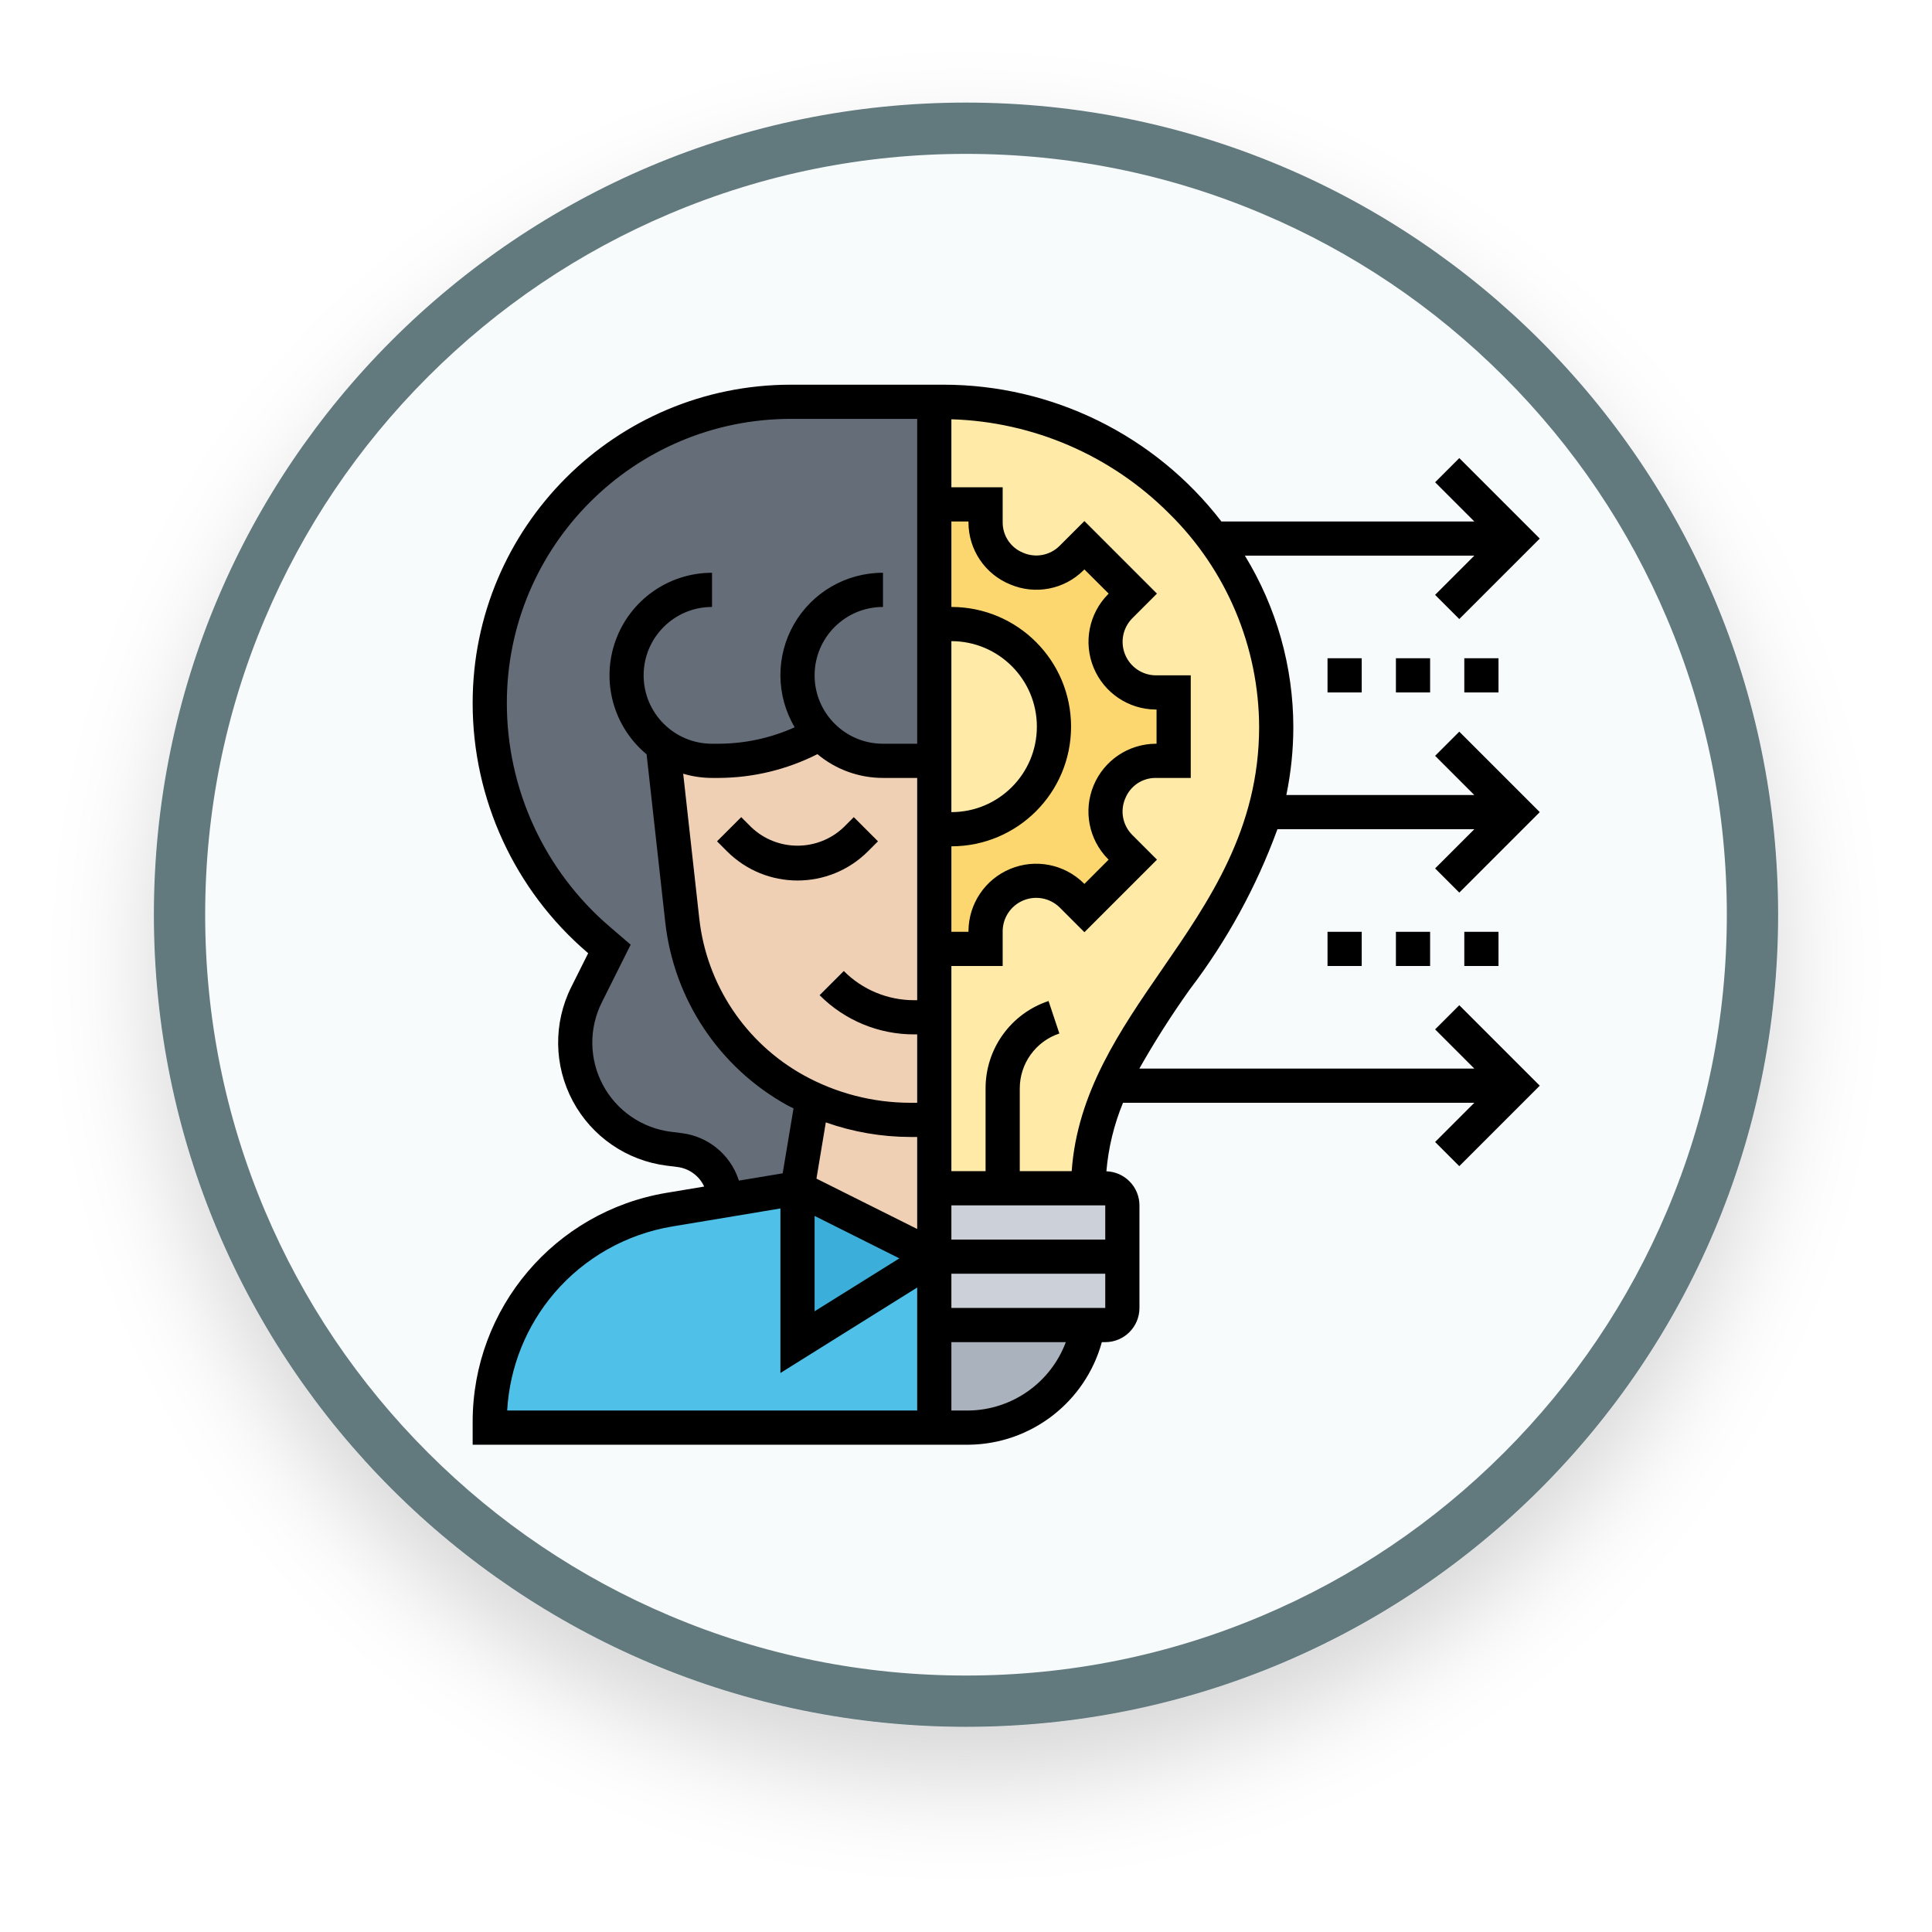
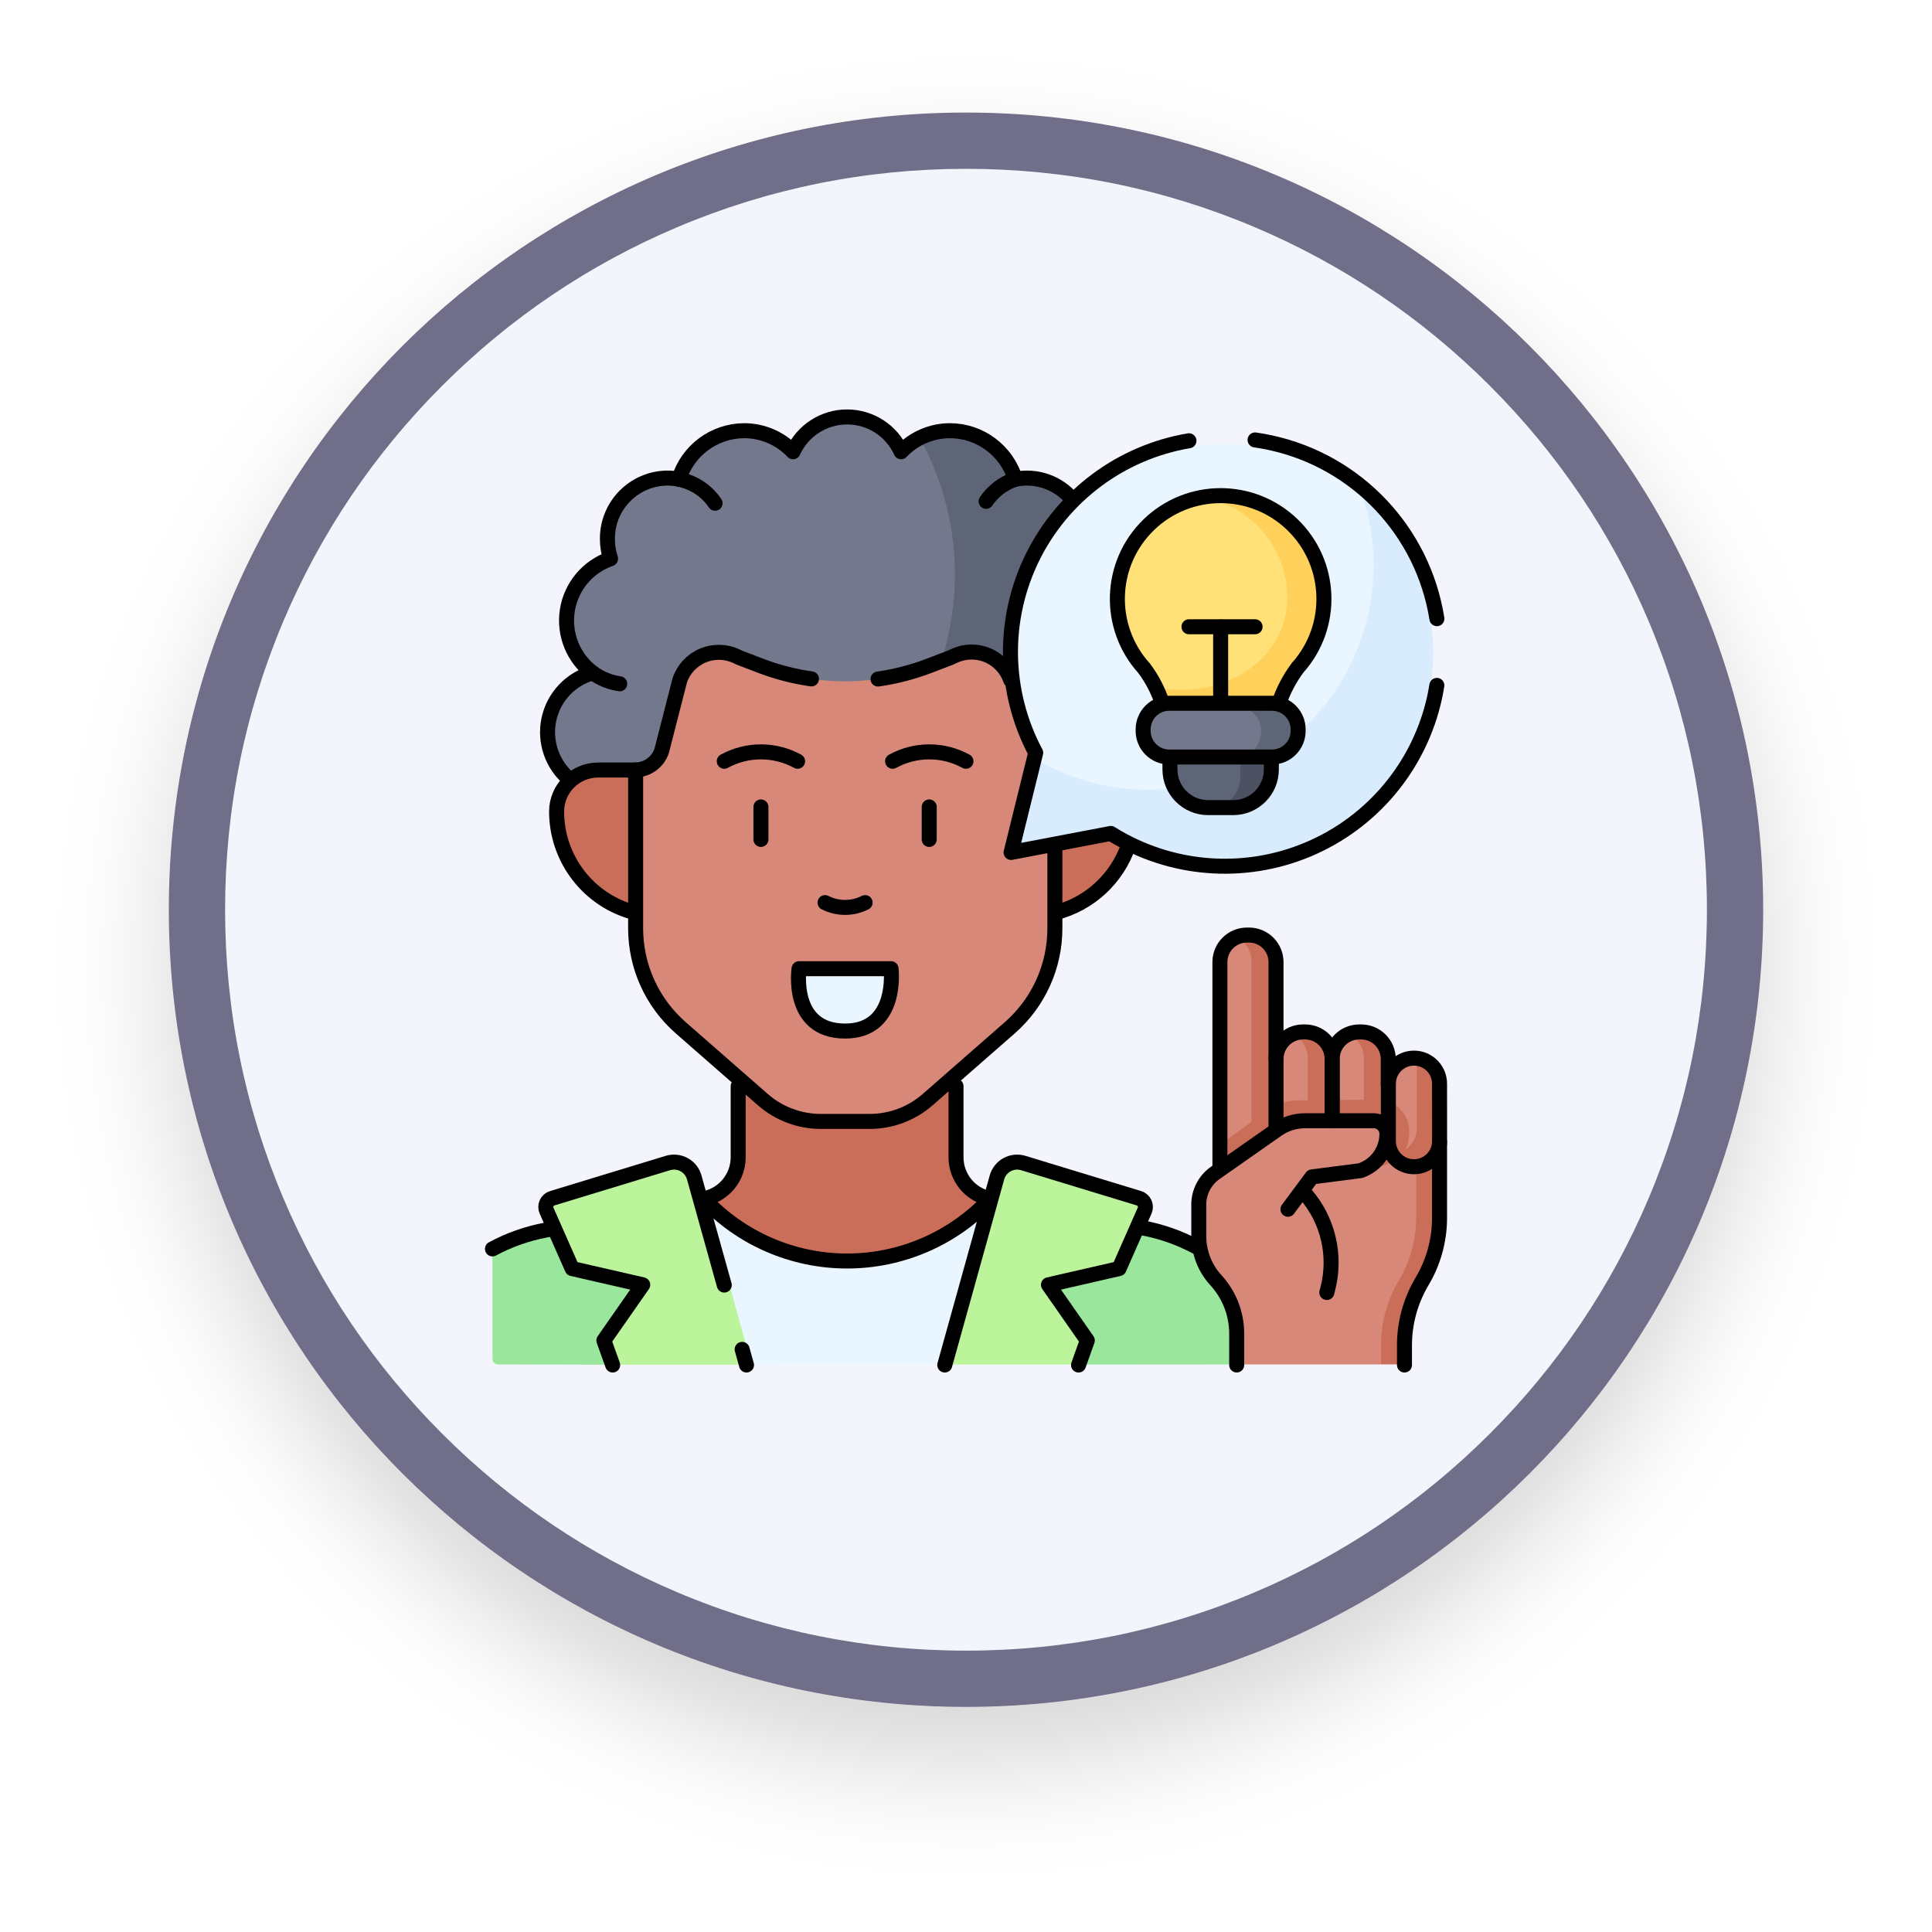
- <svg xmlns="http://www.w3.org/2000/svg" width="113" height="113" viewBox="0 0 113 113">
+ <svg xmlns="http://www.w3.org/2000/svg" width="103" height="103" viewBox="0 0 103 103">
  <defs>
-     <filter id="Path_982547" x="0" y="0" width="113" height="113" filterUnits="userSpaceOnUse">
+     <filter id="Path_978624" x="0" y="0" width="103" height="103" filterUnits="userSpaceOnUse">
      <feOffset dy="3" input="SourceAlpha" />
      <feGaussianBlur stdDeviation="3" result="blur" />
      <feFlood flood-opacity="0.161" />
      <feComposite operator="in" in2="blur" />
      <feComposite in="SourceGraphic" />
    </filter>
  </defs>
-   <g id="Group_1203550" data-name="Group 1203550" transform="translate(-744.148 -4232.648)">
-     <g id="Group_1203110" data-name="Group 1203110">
-       <g id="Group_1202633" data-name="Group 1202633" transform="translate(753.148 4238.648)">
-         <g id="Group_1172010" data-name="Group 1172010">
-           <g id="Group_1171046" data-name="Group 1171046">
-             <g id="Group_1148525" data-name="Group 1148525">
-               <g transform="matrix(1, 0, 0, 1, -9, -6)" filter="url(#Path_982547)">
-                 <g id="Path_982547-2" data-name="Path 982547" transform="translate(9 6)" fill="#f7fbfc">
-                   <path d="M 47.5 93.5 C 41.289 93.5 35.265 92.284 29.595 89.886 C 24.118 87.569 19.198 84.252 14.973 80.027 C 10.748 75.802 7.431 70.882 5.114 65.405 C 2.716 59.735 1.5 53.711 1.5 47.5 C 1.5 41.289 2.716 35.265 5.114 29.595 C 7.431 24.118 10.748 19.198 14.973 14.973 C 19.198 10.748 24.118 7.431 29.595 5.114 C 35.265 2.716 41.289 1.5 47.5 1.5 C 53.711 1.5 59.735 2.716 65.405 5.114 C 70.882 7.431 75.802 10.748 80.027 14.973 C 84.252 19.198 87.569 24.118 89.886 29.595 C 92.284 35.265 93.5 41.289 93.5 47.5 C 93.5 53.711 92.284 59.735 89.886 65.405 C 87.569 70.882 84.252 75.802 80.027 80.027 C 75.802 84.252 70.882 87.569 65.405 89.886 C 59.735 92.284 53.711 93.5 47.5 93.5 Z" stroke="none" />
-                   <path d="M 47.5 3 C 41.491 3 35.664 4.176 30.18 6.496 C 24.881 8.737 20.122 11.946 16.034 16.034 C 11.946 20.122 8.737 24.881 6.496 30.18 C 4.176 35.664 3 41.491 3 47.5 C 3 53.509 4.176 59.336 6.496 64.82 C 8.737 70.119 11.946 74.878 16.034 78.966 C 20.122 83.054 24.881 86.263 30.18 88.504 C 35.664 90.824 41.491 92 47.5 92 C 53.509 92 59.336 90.824 64.82 88.504 C 70.119 86.263 74.878 83.054 78.966 78.966 C 83.054 74.878 86.263 70.119 88.504 64.82 C 90.824 59.336 92 53.509 92 47.5 C 92 41.491 90.824 35.664 88.504 30.18 C 86.263 24.881 83.054 20.122 78.966 16.034 C 74.878 11.946 70.119 8.737 64.82 6.496 C 59.336 4.176 53.509 3 47.5 3 M 47.5 0 C 73.734 0 95 21.266 95 47.5 C 95 73.734 73.734 95 47.5 95 C 21.266 95 0 73.734 0 47.5 C 0 21.266 21.266 0 47.5 0 Z" stroke="none" fill="#62797e" />
+   <g id="Group_1204677" data-name="Group 1204677" transform="translate(-192 -3894)">
+     <g id="Group_1203996" data-name="Group 1203996" transform="translate(21 1028)">
+       <g id="Group_1176881" data-name="Group 1176881">
+         <g id="Group_1175148" data-name="Group 1175148" transform="translate(0 1580)">
+           <g id="Group_1173798" data-name="Group 1173798" transform="translate(-3 -3520)">
+             <g id="Group_1171925" data-name="Group 1171925" transform="translate(-22 -2246)">
+               <g id="Group_1164524" data-name="Group 1164524" transform="translate(205 7058)">
+                 <g id="Group_1144123" data-name="Group 1144123">
+                   <g transform="matrix(1, 0, 0, 1, -9, -6)" filter="url(#Path_978624)">
+                     <g id="Path_978624-2" data-name="Path 978624" transform="translate(9 6)" fill="#f4f4fd">
+                       <path d="M 42.5 83.5 C 36.964 83.5 31.595 82.416 26.541 80.279 C 21.659 78.214 17.274 75.257 13.509 71.491 C 9.743 67.726 6.786 63.341 4.721 58.459 C 2.584 53.405 1.5 48.036 1.5 42.5 C 1.5 36.964 2.584 31.595 4.721 26.541 C 6.786 21.659 9.743 17.274 13.509 13.509 C 17.274 9.743 21.659 6.786 26.541 4.721 C 31.595 2.584 36.964 1.5 42.5 1.5 C 48.036 1.5 53.405 2.584 58.459 4.721 C 63.341 6.786 67.726 9.743 71.491 13.509 C 75.257 17.274 78.214 21.659 80.279 26.541 C 82.416 31.595 83.5 36.964 83.5 42.5 C 83.5 48.036 82.416 53.405 80.279 58.459 C 78.214 63.341 75.257 67.726 71.491 71.491 C 67.726 75.257 63.341 78.214 58.459 80.279 C 53.405 82.416 48.036 83.5 42.5 83.5 Z" stroke="none" />
+                       <path d="M 42.5 3 C 37.166 3 31.994 4.044 27.126 6.103 C 22.422 8.092 18.198 10.941 14.569 14.569 C 10.941 18.198 8.092 22.422 6.103 27.126 C 4.044 31.994 3 37.166 3 42.5 C 3 47.834 4.044 53.006 6.103 57.874 C 8.092 62.578 10.941 66.802 14.569 70.431 C 18.198 74.059 22.422 76.908 27.126 78.897 C 31.994 80.956 37.166 82 42.5 82 C 47.834 82 53.006 80.956 57.874 78.897 C 62.578 76.908 66.802 74.059 70.431 70.431 C 74.059 66.802 76.908 62.578 78.897 57.874 C 80.956 53.006 82 47.834 82 42.5 C 82 37.166 80.956 31.994 78.897 27.126 C 76.908 22.422 74.059 18.198 70.431 14.569 C 66.802 10.941 62.578 8.092 57.874 6.103 C 53.006 4.044 47.834 3 42.5 3 M 42.5 0 C 65.972 0 85 19.028 85 42.5 C 85 65.972 65.972 85 42.5 85 C 19.028 85 0 65.972 0 42.5 C 0 19.028 19.028 0 42.5 0 Z" stroke="none" fill="#6f6e88" />
+                     </g>
+                   </g>
                </g>
              </g>
            </g>
          </g>
        </g>
      </g>
-       <g id="initiative_2464153" transform="translate(770.793 4254.148)">
-         <g id="Group_1203108" data-name="Group 1203108">
-           <g id="Group_1203098" data-name="Group 1203098">
-             <path id="Path_1043707" data-name="Path 1043707" d="M28,8V23H25a5.022,5.022,0,0,1-3.54-1.46,1.538,1.538,0,0,1-.12-.13A11.886,11.886,0,0,1,15.39,23H15a5.029,5.029,0,0,1-2.88-.91l1.14,10.25a12.961,12.961,0,0,0,6.59,9.91q.495.27,1.02.51L20,48l-4.11.69v-.01l-.29-.89a3,3,0,0,0-2.48-2.02l-.64-.08a6.261,6.261,0,0,1-4.82-9.01L9,34l-.63-.54A18.262,18.262,0,0,1,2,19.62,17.607,17.607,0,0,1,19.61,2H28Z" fill="#656d78" />
+       <g id="inspire-idea_14781822_1_" data-name="inspire-idea_14781822 (1)" transform="translate(189.504 2880.729)">
+         <g id="Group_1173811" data-name="Group 1173811" transform="translate(7.75 7.5)">
+           <path id="Path_1030754" data-name="Path 1030754" d="M118.589,345.38v-3.7a2.249,2.249,0,0,0,1.828-2.209v-6.359h11.614v6.359a2.249,2.249,0,0,0,1.828,2.209l.316,3.185Z" transform="translate(-107.317 -300.001)" fill="#ca6e59" />
+           <path id="Path_1030755" data-name="Path 1030755" d="M60.179,17.509c0,7.317-3.938,16.009-13.962,13.134l-8.364-3.8a3.3,3.3,0,0,1-.218-4.884l.844-.233.584-.581a3.49,3.49,0,0,1,.7-5.987.308.308,0,0,0,.18-.358,3.313,3.313,0,0,1-.093-.78,3.225,3.225,0,0,1,3.189-3.258,3.192,3.192,0,0,1,.62.062,1.514,1.514,0,0,1,.241-.244,1.288,1.288,0,0,0,.535-1.124A3.594,3.594,0,0,1,49.471,9.1a.3.3,0,0,0,.455-.073,3.155,3.155,0,0,1,5.4,0,.3.3,0,0,0,.456.073A3.582,3.582,0,0,1,56.5,8.62C60.179,9.736,60.179,14.869,60.179,17.509Z" transform="translate(-33.72 -7.5)" fill="#73788c" />
+           <path id="Path_1030756" data-name="Path 1030756" d="M153.016,30.766a3.278,3.278,0,0,1-1.193,2.54l-9.566,5.2h-8.552l-3.065-1.394a15.027,15.027,0,0,0,10.281-22.023,3.56,3.56,0,0,1,1.619-.387,3.609,3.609,0,0,1,2.7,1.219l.168.821.608.547a3.19,3.19,0,0,1,.619-.062,3.225,3.225,0,0,1,3.19,3.258,3.331,3.331,0,0,1-.168,1.042,3.486,3.486,0,0,1,.955,6.082A3.248,3.248,0,0,1,153.016,30.766Z" transform="translate(-118.143 -13.968)" fill="#5e6577" />
+           <path id="Path_1030757" data-name="Path 1030757" d="M67.919,200.17a5.568,5.568,0,0,0,4.241-5.407h0a2.214,2.214,0,0,0-2.214-2.214H67.919l-22.3,0H43.589a2.214,2.214,0,0,0-2.214,2.214h0a5.568,5.568,0,0,0,4.241,5.407Z" transform="translate(-37.955 -173.73)" fill="#ca6e59" />
+           <path id="Path_1030758" data-name="Path 1030758" d="M99.84,130.95a2.2,2.2,0,0,1,2.877.948,8.841,8.841,0,0,0,.738,1.121l.481.64c.2.594.657,3.368,1.285,3.368v8.447a7.046,7.046,0,0,1-2.407,5.3l-4.376,3.83a4.7,4.7,0,0,1-3.093,1.161h-2.6a4.7,4.7,0,0,1-3.093-1.161l-4.376-3.83a7.046,7.046,0,0,1-2.407-5.3v-8.447A1.5,1.5,0,0,0,84.265,136l.964-3.76a2.2,2.2,0,0,1,3.034-1.273l.141.067,1.134.434a12.551,12.551,0,0,0,8.982,0l1.134-.434Z" transform="translate(-75.235 -118.206)" fill="#d78878" />
+           <path id="Path_1030759" data-name="Path 1030759" d="M170.647,300.083c-2.413,0-2.52-2.227-2.48-3.035a.3.3,0,0,1,.3-.288h4.342a.3.3,0,0,1,.3.3C173.14,297.87,172.981,300.083,170.647,300.083Z" transform="translate(-151.849 -267.344)" fill="#eaf6ff" />
+           <path id="Path_1030760" data-name="Path 1030760" d="M14.438,439.682l-6.383-.015a.3.3,0,0,1-.305-.3v-5.668a.306.306,0,0,1,.164-.272,9.864,9.864,0,0,1,2.659-.915l.735-.147,6.487,2.406Z" transform="translate(-7.75 -389.154)" fill="#9be69d" />
+           <path id="Path_1030761" data-name="Path 1030761" d="M297.81,435.218l-2.462,4.018-8.5.006-3.075-5.386c.034-.035,6.217-1.976,6.217-1.976l.42.08a9.867,9.867,0,0,1,2.779.978Z" transform="translate(-255.702 -388.722)" fill="#9be69d" />
+           <path id="Path_1030762" data-name="Path 1030762" d="M122.1,418.39l.929,4.666-3.357,4.064-10.195.012-3.867-4.263,1.442-4.456A10.442,10.442,0,0,0,122.1,418.39Z" transform="translate(-95.655 -376.604)" fill="#eaf6ff" />
+           <path id="Path_1030763" data-name="Path 1030763" d="M49.151,408.927l-2.777-9.985a1.118,1.118,0,0,0-1.4-.77L38.8,400.054a.484.484,0,0,0-.3.66l1.3,2.949a.305.305,0,0,0,.211.174l3.173.728a.305.305,0,0,1,.182.472L41.643,407.5a.305.305,0,0,0-.037.278l.415,1.146Z" transform="translate(-35.333 -358.399)" fill="#bbf49b" />
+           <path id="Path_1030764" data-name="Path 1030764" d="M243.879,408.71l2.78-10a1.117,1.117,0,0,1,1.4-.769l6.173,1.88a.485.485,0,0,1,.3.66l-1.3,2.949a.3.3,0,0,1-.211.174l-3.173.728a.305.305,0,0,0-.182.472l1.722,2.468a.3.3,0,0,1,.037.277l-.416,1.16Z" transform="translate(-219.866 -358.194)" fill="#bbf49b" />
+           <g id="Group_1173808" data-name="Group 1173808" transform="translate(37.646 27.587)">
+             <path id="Path_1030765" data-name="Path 1030765" d="M390.017,387.922v3.911a11.913,11.913,0,0,1-.268,2.371,8.328,8.328,0,0,1-.963,1.733c-.616,1.037-.347,2.105-.342,3.311l-.782.5h-7.707v-1.674a4.206,4.206,0,0,0-1.106-2.842,3.482,3.482,0,0,1-.914-2.349V391.2a2.063,2.063,0,0,1,.881-1.69Z" transform="translate(-377.933 -376.822)" fill="#d78878" />
+             <g id="Group_1173807" data-name="Group 1173807" transform="translate(9.406 6.566)">
+               <path id="Path_1030766" data-name="Path 1030766" d="M473.1,344.006v3.878a.813.813,0,0,1-.326.728c-.244.244-1.1-.129-1.474-.126l-.663-.709-.214-2.521.7-.543a1.364,1.364,0,0,1,1.328-1.362C472.9,343.516,473.1,343.747,473.1,344.006Z" transform="translate(-470.425 -343.35)" fill="#d78878" />
+               <path id="Path_1030767" data-name="Path 1030767" d="M481.61,344.7v3.064a1.365,1.365,0,0,1-2.468.8l-.087-.093a1.365,1.365,0,0,0,1.353-1.365V344.05a1.356,1.356,0,0,0-.2-.709h.037A1.364,1.364,0,0,1,481.61,344.7Z" transform="translate(-478.177 -343.34)" fill="#ca6e59" />
+             </g>
+             <path id="Path_1030768" data-name="Path 1030768" d="M476.669,386.87v4.079a6.651,6.651,0,0,1-.936,3.4,6.654,6.654,0,0,0-.935,3.427l0,.719a.305.305,0,0,1-.3.306h-.939l0-1.025a6.665,6.665,0,0,1,.936-3.427,6.65,6.65,0,0,0,.936-3.4v-3.9Z" transform="translate(-463.829 -375.877)" fill="#ca6e59" />
+             <path id="Path_1030769" data-name="Path 1030769" d="M391.4,281.34v11.016c0,.791-1.295,1.438-2.086,1.438l.672-1.8-.93-.884V281.34a1.44,1.44,0,0,1,.848-1.31A1.33,1.33,0,0,1,391.4,281.34Z" transform="translate(-387.921 -279.902)" fill="#d78878" />
+             <path id="Path_1030770" data-name="Path 1030770" d="M417.66,332.161v3.614c0,.583-.946,1.087-1.447,1.312a1.441,1.441,0,0,1-.851-1.312l-.351-.078v-3.412l.351-.124a1.441,1.441,0,0,1,.851-1.311C417.42,331,417.66,331.579,417.66,332.161Z" transform="translate(-411.24 -325.554)" fill="#d78878" />
+             <path id="Path_1030771" data-name="Path 1030771" d="M447.26,332.161v3.833c0,.582-1.052,1.086-1.552,1.311a1.44,1.44,0,0,1-.851-1.311l-.343-.219v-3.459l.343-.155a1.441,1.441,0,0,1,.851-1.311C447.071,331.035,447.26,331.579,447.26,332.161Z" transform="translate(-437.743 -325.554)" fill="#d78878" />
+             <path id="Path_1030772" data-name="Path 1030772" d="M399.537,280.208v10.429a.65.65,0,0,1-1.3,0V280.208a1.442,1.442,0,0,0-.847-1.31,1.416,1.416,0,0,1,.59-.128h.115A1.442,1.442,0,0,1,399.537,280.208Z" transform="translate(-395.415 -278.77)" fill="#ca6e59" />
+             <path id="Path_1030773" data-name="Path 1030773" d="M428.975,331.038v3.614a1.443,1.443,0,0,1-1.438,1.439h-.116a1.4,1.4,0,0,1-.587-.127,1.441,1.441,0,0,0,.851-1.312v-3.614a1.441,1.441,0,0,0-.851-1.311,1.405,1.405,0,0,1,.587-.127h.116A1.442,1.442,0,0,1,428.975,331.038Z" transform="translate(-421.861 -324.431)" fill="#ca6e59" />
+             <path id="Path_1030774" data-name="Path 1030774" d="M458.395,331.038v3.833a1.443,1.443,0,0,1-1.439,1.438h-.115a1.4,1.4,0,0,1-.587-.127,1.44,1.44,0,0,0,.85-1.311v-3.833a1.441,1.441,0,0,0-.85-1.311,1.4,1.4,0,0,1,.587-.127h.115A1.443,1.443,0,0,1,458.395,331.038Z" transform="translate(-448.289 -324.431)" fill="#ca6e59" />
+             <path id="Path_1030775" data-name="Path 1030775" d="M399.148,367.052a3.1,3.1,0,0,1-.066.633c-.267,1.279-2.17,1.438-3.519,1.578a4.3,4.3,0,0,0-2.549-.347c-.806.249-1.313,1.544-1.324,1.536l-2.64-1.381v-1.3l2.549-1.833a2.855,2.855,0,0,1,1.632-.531l4.232-.04A1.687,1.687,0,0,1,399.148,367.052Z" transform="translate(-387.92 -356.56)" fill="#ca6e59" />
+             <path id="Path_1030776" data-name="Path 1030776" d="M390.472,380.9l1.2-1.62a.305.305,0,0,1,.208-.121l2.6-.315a2.065,2.065,0,0,0,1.423-1.981.7.7,0,0,0-.7-.68h-3.829a2.584,2.584,0,0,0-1.483.467l-3.3,2.312Z" transform="translate(-385.714 -366.273)" fill="#d78878" />
          </g>
-           <g id="Group_1203099" data-name="Group 1203099">
-             <path id="Path_1043708" data-name="Path 1043708" d="M28,56v6H2v-.35a12.639,12.639,0,0,1,.78-4.36,12.418,12.418,0,0,1,2.25-3.82,12.554,12.554,0,0,1,7.48-4.22l3.38-.56L20,48v9l8-5Z" fill="#4fc1e9" />
-           </g>
-           <g id="Group_1203100" data-name="Group 1203100">
-             <path id="Path_1043709" data-name="Path 1043709" d="M28,52l-8,5V48Z" fill="#3bafda" />
-           </g>
-           <g id="Group_1203101" data-name="Group 1203101">
-             <path id="Path_1043710" data-name="Path 1043710" d="M28,48v4l-8-4,.87-5.24A13.8,13.8,0,0,0,26.6,44H28Z" fill="#f0d0b4" />
-           </g>
-           <g id="Group_1203102" data-name="Group 1203102">
-             <path id="Path_1043711" data-name="Path 1043711" d="M28,38v6H26.6a13.8,13.8,0,0,1-5.73-1.24q-.525-.24-1.02-.51a12.961,12.961,0,0,1-6.59-9.91L12.12,22.09A5.029,5.029,0,0,0,15,23h.39a11.886,11.886,0,0,0,5.95-1.59,1.538,1.538,0,0,0,.12.13A5.022,5.022,0,0,0,25,23h3V38Z" fill="#f0d0b4" />
-           </g>
-           <g id="Group_1203103" data-name="Group 1203103">
-             <path id="Path_1043712" data-name="Path 1043712" d="M28,56h9a7.178,7.178,0,0,1-7,6H28Z" fill="#aab2bd" />
-           </g>
-           <g id="Group_1203104" data-name="Group 1203104">
-             <path id="Path_1043713" data-name="Path 1043713" d="M39,52v3a1,1,0,0,1-1,1H28V52Z" fill="#ccd1d9" />
-           </g>
-           <g id="Group_1203105" data-name="Group 1203105">
-             <path id="Path_1043714" data-name="Path 1043714" d="M39,49v3H28V48H38A1,1,0,0,1,39,49Z" fill="#ccd1d9" />
-           </g>
-           <g id="Group_1203106" data-name="Group 1203106">
-             <path id="Path_1043715" data-name="Path 1043715" d="M28.54,2H28V48h9a14.352,14.352,0,0,1,1.36-6c2.37-5.27,7.19-9.61,8.96-16A18.145,18.145,0,0,0,48,21.03C48.02,10.56,39.01,2,28.54,2Z" fill="#ffeaa7" />
-           </g>
-           <g id="Group_1203107" data-name="Group 1203107">
-             <path id="Path_1043716" data-name="Path 1043716" d="M31,32.95V34H28V26.92A6.634,6.634,0,0,0,29,27a6,6,0,0,0,0-12,6.634,6.634,0,0,0-1,.08V8h3V9.05a2.911,2.911,0,0,0,1.8,2.7c.01,0,.03.01.04.01a2.907,2.907,0,0,0,3.19-.62l.75-.75,2.83,2.83-.75.75a2.907,2.907,0,0,0-.62,3.19c0,.01.01.03.01.04a2.911,2.911,0,0,0,2.7,1.8H42v4H40.95a2.911,2.911,0,0,0-2.7,1.8c0,.01-.01.03-.01.04a2.907,2.907,0,0,0,.62,3.19l.75.75-2.83,2.83-.75-.75a2.907,2.907,0,0,0-3.19-.62c-.01,0-.03.01-.04.01A2.911,2.911,0,0,0,31,32.95Z" fill="#fcd770" />
+           <g id="Group_1173810" data-name="Group 1173810" transform="translate(27.943 1.437)">
+             <path id="Path_1030777" data-name="Path 1030777" d="M302.915,29.783a11.847,11.847,0,0,1-11.763,12.029c-2.146,0-6.857-1.575-7.47-3.285l.116-.468a.3.3,0,0,0-.026-.213A11.1,11.1,0,0,1,300.966,24.4,10.541,10.541,0,0,1,302.915,29.783Z" transform="translate(-282.516 -21.635)" fill="#eaf6ff" />
+             <path id="Path_1030778" data-name="Path 1030778" d="M305.7,59.546a11.121,11.121,0,0,1-16.668,7.1.3.3,0,0,0-.216-.04l-4.579.873a.306.306,0,0,1-.354-.373l1.018-4.119a11.975,11.975,0,0,0,17.284-14.123A11.077,11.077,0,0,1,305.7,59.546Z" transform="translate(-283.738 -46.096)" fill="#d8ecfe" />
+             <g id="Group_1173809" data-name="Group 1173809" transform="translate(5.374 2.766)">
+               <path id="Path_1030779" data-name="Path 1030779" d="M345.509,55.23c0,2.975-3.125,5.854-6.162,5.854-.461,0-.959.313-1.763-.875a6.47,6.47,0,0,0-.8-1.4,5.512,5.512,0,0,1,3.111-9.127C344.071,49.682,345.509,52.583,345.509,55.23Z" transform="translate(-335.361 -49.596)" fill="#ffe177" />
+               <path id="Path_1030780" data-name="Path 1030780" d="M364.536,54.349a5.492,5.492,0,0,1-1.4,3.672,6.655,6.655,0,0,0-1.335,3.968v.345l-5.549.018v-.3a9.315,9.315,0,0,0-.682-3.032,5.581,5.581,0,0,0,1.335.16c3.036,0,5.667-1.977,5.667-4.953a5.419,5.419,0,0,0-4.519-5.3,5.516,5.516,0,0,1,6.485,5.426Z" transform="translate(-353.513 -48.837)" fill="#ffd15b" />
+               <path id="Path_1030781" data-name="Path 1030781" d="M366.692,179.51l.863,1.685c0,.914-.548,1.685-2.517,1.685h-.432a1.655,1.655,0,0,1-1.655-1.655V179.51h3.741Z" transform="translate(-360.145 -166.221)" fill="#5e6577" />
+               <path id="Path_1030782" data-name="Path 1030782" d="M386.8,179.511v1.715a1.655,1.655,0,0,1-1.655,1.655h-1.67a1.654,1.654,0,0,0,1.654-1.655v-1.715Z" transform="translate(-378.581 -166.222)" fill="#4d5263" />
+               <path id="Path_1030783" data-name="Path 1030783" d="M354.015,160.546c0,.366.222.781,0,1.022a6.664,6.664,0,0,1-2.212.525h-4.07a1.28,1.28,0,0,1-1.229-1.326,1.382,1.382,0,0,1,.36-.939,1.184,1.184,0,0,1,.869-.388h4.07C352.482,159.439,354.015,159.813,354.015,160.546Z" transform="translate(-345.371 -148.191)" fill="#73788c" />
+               <path id="Path_1030784" data-name="Path 1030784" d="M402.069,160.766a1.38,1.38,0,0,1-.359.938,1.185,1.185,0,0,1-.869.388h-2.229a1.183,1.183,0,0,0,.869-.388,1.38,1.38,0,0,0,.359-.938,1.281,1.281,0,0,0-1.229-1.327h2.229A1.281,1.281,0,0,1,402.069,160.766Z" transform="translate(-392.179 -148.191)" fill="#5e6577" />
+             </g>
          </g>
        </g>
-         <g id="Group_1203109" data-name="Group 1203109">
-           <path id="Path_1043717" data-name="Path 1043717" d="M15.879,28.293a5.828,5.828,0,0,0,8.242,0l.586-.586-1.414-1.414-.586.586a3.923,3.923,0,0,1-5.414,0l-.586-.586-1.414,1.414Z" />
-           <path id="Path_1043718" data-name="Path 1043718" d="M51,17h2v2H51Z" />
-           <path id="Path_1043719" data-name="Path 1043719" d="M55,17h2v2H55Z" />
-           <path id="Path_1043720" data-name="Path 1043720" d="M59,17h2v2H59Z" />
-           <path id="Path_1043721" data-name="Path 1043721" d="M58.707,21.293l-1.414,1.414L59.586,25H48.591A19.766,19.766,0,0,0,49,21.032,19.257,19.257,0,0,0,46.167,11H59.585l-2.293,2.293,1.414,1.414L63.414,10,58.707,5.293,57.293,6.707,59.586,9H44.792A20.521,20.521,0,0,0,28.544,1H19.612A18.616,18.616,0,0,0,1,19.616a19.208,19.208,0,0,0,6.715,14.6l.042.036-.99,1.98a7.255,7.255,0,0,0,5.588,10.446l.645.081A2,2,0,0,1,14.542,47.9l-2.2.367A13.576,13.576,0,0,0,1,61.651V63H30.012A8.168,8.168,0,0,0,37.8,57H38a2,2,0,0,0,2-2V49a2,2,0,0,0-1.934-1.993A13.517,13.517,0,0,1,39.038,43H59.586l-2.293,2.293,1.414,1.414L63.414,42l-4.707-4.707-1.414,1.414L59.586,41H39.994a52.527,52.527,0,0,1,2.954-4.637A35.572,35.572,0,0,0,48.07,27H59.586l-2.293,2.293,1.414,1.414L63.414,26ZM32.451,12.686a3.906,3.906,0,0,0,4.287-.84l.042-.042L38.2,13.22l-.042.042A3.96,3.96,0,0,0,40.945,20H41v2h-.055a3.96,3.96,0,0,0-2.791,6.738l.042.042L36.78,30.2l-.042-.042A3.959,3.959,0,0,0,30,32.945V33H29V28a7,7,0,1,0,0-14V9h1v.055a3.914,3.914,0,0,0,2.451,3.631ZM38,49v2H29V49ZM21.163,22.608A5.974,5.974,0,0,0,25,24h2V37h-.171a5.791,5.791,0,0,1-4.122-1.707l-1.414,1.414A7.777,7.777,0,0,0,26.829,39H27v4h-.4a12.917,12.917,0,0,1-6.259-1.622,11.991,11.991,0,0,1-6.085-9.144l-.942-8.48A5.948,5.948,0,0,0,15,24h.4a12.9,12.9,0,0,0,5.768-1.392ZM29,16a5,5,0,0,1,0,10ZM26.6,45H27v5.382l-5.892-2.946.548-3.289A14.918,14.918,0,0,0,26.6,45ZM21,49.618,25.958,52.1,21,55.195Zm-4.453-2.14a4.021,4.021,0,0,0-3.3-2.7l-.645-.081a5.257,5.257,0,0,1-4.049-7.567l1.688-3.377L9.016,32.7A17.206,17.206,0,0,1,3,19.616,16.614,16.614,0,0,1,19.612,3H27V22H25a4,4,0,0,1,0-8V12a5.988,5.988,0,0,0-5.165,9.038,10.914,10.914,0,0,1-4.44.962H15a4,4,0,1,1,0-8V12a6,6,0,0,0-3.826,10.618l1.093,9.837a14,14,0,0,0,7.1,10.671c.13.072.264.136.4.2l-.634,3.8-2.557.426ZM5.786,54.119a11.591,11.591,0,0,1,6.885-3.884L19,49.181v9.624l8-5V61H3.019A11.578,11.578,0,0,1,5.786,54.119ZM30,61H29V57h6.693A6.16,6.16,0,0,1,30,61Zm-1-6V53h9v2ZM41.3,35.228C38.868,38.756,36.36,42.4,36.037,47H33V42.162a3.385,3.385,0,0,1,2.316-3.214l-.633-1.9A5.379,5.379,0,0,0,31,42.162V47H29V35h3V32.945a1.96,1.96,0,0,1,3.325-1.377l1.456,1.456,4.244-4.244L39.57,27.324a1.934,1.934,0,0,1-.393-2.141A1.906,1.906,0,0,1,40.945,24H43V18H40.945a1.96,1.96,0,0,1-1.377-3.325l1.455-1.456L36.78,8.976l-1.457,1.456a1.931,1.931,0,0,1-2.141.392A1.908,1.908,0,0,1,32,9.055V7H29V3.023a18.8,18.8,0,0,1,12.726,5.5A17.6,17.6,0,0,1,47,21.028c-.009,5.948-2.9,10.143-5.7,14.2Z" />
-           <path id="Path_1043722" data-name="Path 1043722" d="M51,33h2v2H51Z" />
-           <path id="Path_1043723" data-name="Path 1043723" d="M55,33h2v2H55Z" />
-           <path id="Path_1043724" data-name="Path 1043724" d="M59,33h2v2H59Z" />
+         <g id="Group_1173820" data-name="Group 1173820" transform="translate(7.75 7.5)">
+           <g id="Group_1173812" data-name="Group 1173812" transform="translate(3.42 18.822)">
+             <path id="Path_1030785" data-name="Path 1030785" d="M45.566,200.186a5.568,5.568,0,0,1-4.19-5.394h0a2.214,2.214,0,0,1,2.214-2.214h2.027" transform="translate(-41.376 -192.577)" fill="none" stroke="#000" stroke-linecap="round" stroke-linejoin="round" stroke-miterlimit="10" stroke-width="0.8" />
+             <path id="Path_1030786" data-name="Path 1030786" d="M306.932,232.041a5.577,5.577,0,0,1-3.875,3.588" transform="translate(-276.445 -228.028)" fill="none" stroke="#000" stroke-linecap="round" stroke-linejoin="round" stroke-miterlimit="10" stroke-width="0.8" />
+           </g>
+           <path id="Path_1030787" data-name="Path 1030787" d="M209.872,132.179a12.549,12.549,0,0,0,2.728-.707l1.134-.434.188-.088a2.2,2.2,0,0,1,3.021,1.279" transform="translate(-189.317 -118.207)" fill="none" stroke="#000" stroke-linecap="round" stroke-linejoin="round" stroke-miterlimit="10" stroke-width="0.8" />
+           <path id="Path_1030788" data-name="Path 1030788" d="M105.22,141.262v4.343a7.046,7.046,0,0,1-2.407,5.3l-4.376,3.83a4.7,4.7,0,0,1-3.093,1.161h-2.6a4.7,4.7,0,0,1-3.093-1.161l-4.376-3.83a7.046,7.046,0,0,1-2.407-5.3v-8.447a1.5,1.5,0,0,0,1.39-1.022l.964-3.76a2.2,2.2,0,0,1,3.034-1.273l.141.067,1.134.434a12.543,12.543,0,0,0,2.711.7" transform="translate(-75.235 -118.339)" fill="none" stroke="#000" stroke-linecap="round" stroke-linejoin="round" stroke-miterlimit="10" stroke-width="0.8" />
+           <g id="Group_1173814" data-name="Group 1173814" transform="translate(12.358 17.855)">
+             <g id="Group_1173813" data-name="Group 1173813">
+               <path id="Path_1030789" data-name="Path 1030789" d="M184.227,262.089a2.357,2.357,0,0,1-2.138,0" transform="translate(-176.717 -254.053)" fill="none" stroke="#000" stroke-linecap="round" stroke-linejoin="round" stroke-miterlimit="10" stroke-width="0.8" />
+               <path id="Path_1030790" data-name="Path 1030790" d="M133.176,183.574a4.067,4.067,0,0,0-3.91,0" transform="translate(-129.266 -183.073)" fill="none" stroke="#000" stroke-linecap="round" stroke-linejoin="round" stroke-miterlimit="10" stroke-width="0.8" />
+               <path id="Path_1030791" data-name="Path 1030791" d="M221.4,183.574a4.067,4.067,0,0,0-3.91,0" transform="translate(-208.514 -183.073)" fill="none" stroke="#000" stroke-linecap="round" stroke-linejoin="round" stroke-miterlimit="10" stroke-width="0.8" />
+               <line id="Line_813" data-name="Line 813" y1="1.732" transform="translate(10.927 2.936)" fill="none" stroke="#000" stroke-linecap="round" stroke-linejoin="round" stroke-miterlimit="10" stroke-width="0.8" />
+               <line id="Line_814" data-name="Line 814" y1="1.732" transform="translate(1.955 2.936)" fill="none" stroke="#000" stroke-linecap="round" stroke-linejoin="round" stroke-miterlimit="10" stroke-width="0.8" />
+             </g>
+             <path id="Path_1030792" data-name="Path 1030792" d="M170.648,300.083c-2.947,0-2.454-3.323-2.454-3.323H173.1S173.507,300.083,170.648,300.083Z" transform="translate(-164.207 -285.199)" fill="none" stroke="#000" stroke-linecap="round" stroke-linejoin="round" stroke-miterlimit="10" stroke-width="0.8" />
+           </g>
+           <path id="Path_1030793" data-name="Path 1030793" d="M64.641,11.9A3.144,3.144,0,0,0,61.6,10.82a3.66,3.66,0,0,0-3.476-2.588A3.6,3.6,0,0,0,55.51,9.356a3.162,3.162,0,0,0-5.76,0,3.6,3.6,0,0,0-2.611-1.124,3.66,3.66,0,0,0-3.476,2.588,3.143,3.143,0,0,0-.62-.062,3.224,3.224,0,0,0-3.19,3.258,3.315,3.315,0,0,0,.168,1.042,3.487,3.487,0,0,0-.955,6.083,3.286,3.286,0,0,0-1.21,5.7" transform="translate(-33.724 -7.5)" fill="none" stroke="#000" stroke-linecap="round" stroke-linejoin="round" stroke-miterlimit="10" stroke-width="0.8" />
+           <path id="Path_1030794" data-name="Path 1030794" d="M61.766,142.224a3.192,3.192,0,0,1-1.439-.583" transform="translate(-54.98 -127.999)" fill="none" stroke="#000" stroke-linecap="round" stroke-linejoin="round" stroke-miterlimit="10" stroke-width="0.8" />
+           <path id="Path_1030795" data-name="Path 1030795" d="M105.6,40.2a3.027,3.027,0,0,1,1.918,1.274" transform="translate(-95.649 -36.874)" fill="none" stroke="#000" stroke-linecap="round" stroke-linejoin="round" stroke-miterlimit="10" stroke-width="0.8" />
+           <path id="Path_1030796" data-name="Path 1030796" d="M268.087,40.183a3.031,3.031,0,0,0-1.541,1.174" transform="translate(-240.228 -36.859)" fill="none" stroke="#000" stroke-linecap="round" stroke-linejoin="round" stroke-miterlimit="10" stroke-width="0.8" />
+           <path id="Path_1030797" data-name="Path 1030797" d="M302.028,33.043q-.051.322-.121.645a11.448,11.448,0,0,1-17.262,7.247l-5.315,1.013,1.312-5.312A11.419,11.419,0,0,1,288.812,20" transform="translate(-251.68 -18.731)" fill="none" stroke="#000" stroke-linecap="round" stroke-linejoin="round" stroke-miterlimit="10" stroke-width="0.8" />
+           <path id="Path_1030798" data-name="Path 1030798" d="M407.545,19.544q.41.059.822.148a11.432,11.432,0,0,1,8.871,9.381" transform="translate(-366.888 -18.319)" fill="none" stroke="#000" stroke-linecap="round" stroke-linejoin="round" stroke-miterlimit="10" stroke-width="0.8" />
+           <g id="Group_1173815" data-name="Group 1173815" transform="translate(33.316 4.206)">
+             <path id="Path_1030799" data-name="Path 1030799" d="M337.751,59.921a6.5,6.5,0,0,0-.97-1.866,5.506,5.506,0,1,1,8.185-.028,6.79,6.79,0,0,0-.987,1.872" transform="translate(-335.355 -48.863)" fill="none" stroke="#000" stroke-linecap="round" stroke-linejoin="round" stroke-miterlimit="10" stroke-width="0.8" />
+             <line id="Line_815" data-name="Line 815" y1="4.048" transform="translate(5.506 6.988)" fill="none" stroke="#000" stroke-linecap="round" stroke-linejoin="round" stroke-miterlimit="10" stroke-width="0.8" />
+             <path id="Path_1030800" data-name="Path 1030800" d="M368.324,186.134v.627a2.034,2.034,0,0,1-2.034,2.034h-1.338a2.034,2.034,0,0,1-2.034-2.034v-.627" transform="translate(-360.115 -172.174)" fill="none" stroke="#000" stroke-linecap="round" stroke-linejoin="round" stroke-miterlimit="10" stroke-width="0.8" />
+             <path id="Path_1030801" data-name="Path 1030801" d="M355.738,160.461h-5.479a1.392,1.392,0,0,1-1.392-1.392v-.082a1.392,1.392,0,0,1,1.392-1.392h5.479a1.392,1.392,0,0,1,1.392,1.392v.082A1.392,1.392,0,0,1,355.738,160.461Z" transform="translate(-347.493 -146.537)" fill="none" stroke="#000" stroke-linecap="round" stroke-linejoin="round" stroke-miterlimit="10" stroke-width="0.8" />
+             <line id="Line_816" data-name="Line 816" x2="3.525" transform="translate(3.817 6.979)" fill="none" stroke="#000" stroke-linecap="round" stroke-linejoin="round" stroke-miterlimit="10" stroke-width="0.8" />
+           </g>
+           <path id="Path_1030802" data-name="Path 1030802" d="M346.53,432.2l.256.049a9.85,9.85,0,0,1,2.779.978" transform="translate(-312.078 -389.005)" fill="none" stroke="#000" stroke-linecap="round" stroke-linejoin="round" stroke-miterlimit="10" stroke-width="0.8" />
+           <path id="Path_1030803" data-name="Path 1030803" d="M250.768,358.351v3.792a2.249,2.249,0,0,0,1.828,2.209" transform="translate(-226.054 -322.671)" fill="none" stroke="#000" stroke-linecap="round" stroke-linejoin="round" stroke-miterlimit="10" stroke-width="0.8" />
+           <path id="Path_1030804" data-name="Path 1030804" d="M118.589,417.362h0a10.444,10.444,0,0,0,15.27,0h0" transform="translate(-107.317 -375.681)" fill="none" stroke="#000" stroke-linecap="round" stroke-linejoin="round" stroke-miterlimit="10" stroke-width="0.8" />
+           <path id="Path_1030805" data-name="Path 1030805" d="M10.973,365.944l-.4.08a9.849,9.849,0,0,0-2.823,1m13.1-8.676v3.792a2.249,2.249,0,0,1-1.828,2.209l-.117.022" transform="translate(-7.75 -322.671)" fill="none" stroke="#000" stroke-linecap="round" stroke-linejoin="round" stroke-miterlimit="10" stroke-width="0.8" />
+           <g id="Group_1173816" data-name="Group 1173816" transform="translate(2.843 39.725)">
+             <path id="Path_1030806" data-name="Path 1030806" d="M45.218,404.68l-1.6-5.738a1.118,1.118,0,0,0-1.4-.77l-6.173,1.881a.484.484,0,0,0-.3.66l1.364,3.089,3.763.863L38.8,407.633l.469,1.309" transform="translate(-35.703 -398.124)" fill="none" stroke="#000" stroke-linecap="round" stroke-linejoin="round" stroke-miterlimit="10" stroke-width="0.8" />
+             <line id="Line_817" data-name="Line 817" x1="0.232" y1="0.833" transform="translate(10.469 9.985)" fill="none" stroke="#000" stroke-linecap="round" stroke-linejoin="round" stroke-miterlimit="10" stroke-width="0.8" />
+             <path id="Path_1030807" data-name="Path 1030807" d="M244.868,408.943l2.782-10a1.117,1.117,0,0,1,1.4-.769l6.173,1.88a.485.485,0,0,1,.3.66l-1.364,3.089-3.763.863,2.071,2.968L252,408.943" transform="translate(-223.597 -398.125)" fill="none" stroke="#000" stroke-linecap="round" stroke-linejoin="round" stroke-miterlimit="10" stroke-width="0.8" />
+           </g>
+           <g id="Group_1173819" data-name="Group 1173819" transform="translate(37.653 27.616)">
+             <g id="Group_1173817" data-name="Group 1173817" transform="translate(10.11 6.566)">
+               <path id="Path_1030808" data-name="Path 1030808" d="M480.141,344.989a1.363,1.363,0,0,0-1.363-1.363h0a1.365,1.365,0,0,0-1.365,1.365v3.061a1.365,1.365,0,0,0,1.365,1.365h0a1.365,1.365,0,0,0,1.365-1.365Z" transform="translate(-477.412 -343.626)" fill="none" stroke="#000" stroke-linecap="round" stroke-linejoin="round" stroke-miterlimit="10" stroke-width="0.8" />
+               <path id="Path_1030809" data-name="Path 1030809" d="M490.831,400.563" transform="translate(-489.466 -394.773)" fill="none" stroke="#000" stroke-linecap="round" stroke-linejoin="round" stroke-miterlimit="10" stroke-width="0.8" />
+             </g>
+             <g id="Group_1173818" data-name="Group 1173818" transform="translate(10.969 11.031)">
+               <path id="Path_1030810" data-name="Path 1030810" d="M487.728,387.53v4.079a6.624,6.624,0,0,1-.935,3.365h0a6.658,6.658,0,0,0-.935,3.427l0,1.025" transform="translate(-485.858 -387.53)" fill="none" stroke="#000" stroke-linecap="round" stroke-linejoin="round" stroke-miterlimit="10" stroke-width="0.8" />
+             </g>
+             <path id="Path_1030811" data-name="Path 1030811" d="M433.859,414.75a5.579,5.579,0,0,1,1.191,5.1l-.042.163" transform="translate(-428.178 -400.951)" fill="none" stroke="#000" stroke-linecap="round" stroke-linejoin="round" stroke-miterlimit="10" stroke-width="0.8" />
+             <path id="Path_1030812" data-name="Path 1030812" d="M389.115,291.5V280.5a1.442,1.442,0,0,1,1.438-1.438h.115a1.442,1.442,0,0,1,1.438,1.438v8.945" transform="translate(-387.985 -279.057)" fill="none" stroke="#000" stroke-linecap="round" stroke-linejoin="round" stroke-miterlimit="10" stroke-width="0.8" />
+             <path id="Path_1030813" data-name="Path 1030813" d="M418.532,331.331a1.442,1.442,0,0,1,1.438-1.438h.115a1.442,1.442,0,0,1,1.438,1.438V334.6" transform="translate(-414.41 -324.723)" fill="none" stroke="#000" stroke-linecap="round" stroke-linejoin="round" stroke-miterlimit="10" stroke-width="0.8" />
+             <path id="Path_1030814" data-name="Path 1030814" d="M447.947,334.57v-3.238a1.442,1.442,0,0,1,1.438-1.438h.115a1.442,1.442,0,0,1,1.438,1.438V332.7" transform="translate(-440.834 -324.723)" fill="none" stroke="#000" stroke-linecap="round" stroke-linejoin="round" stroke-miterlimit="10" stroke-width="0.8" />
+             <path id="Path_1030815" data-name="Path 1030815" d="M382.757,381.185l1.282-1.725,2.569-.331a2.065,2.065,0,0,0,1.424-1.962.7.7,0,0,0-.7-.7h-3.666a2.584,2.584,0,0,0-1.483.467l-3.3,2.312a2.064,2.064,0,0,0-.881,1.691v1.685a3.477,3.477,0,0,0,.915,2.349,4.207,4.207,0,0,1,1.106,2.843v1.674" transform="translate(-377.999 -366.562)" fill="none" stroke="#000" stroke-linecap="round" stroke-linejoin="round" stroke-miterlimit="10" stroke-width="0.8" />
+           </g>
        </g>
      </g>
    </g>
  </g>
</svg>
